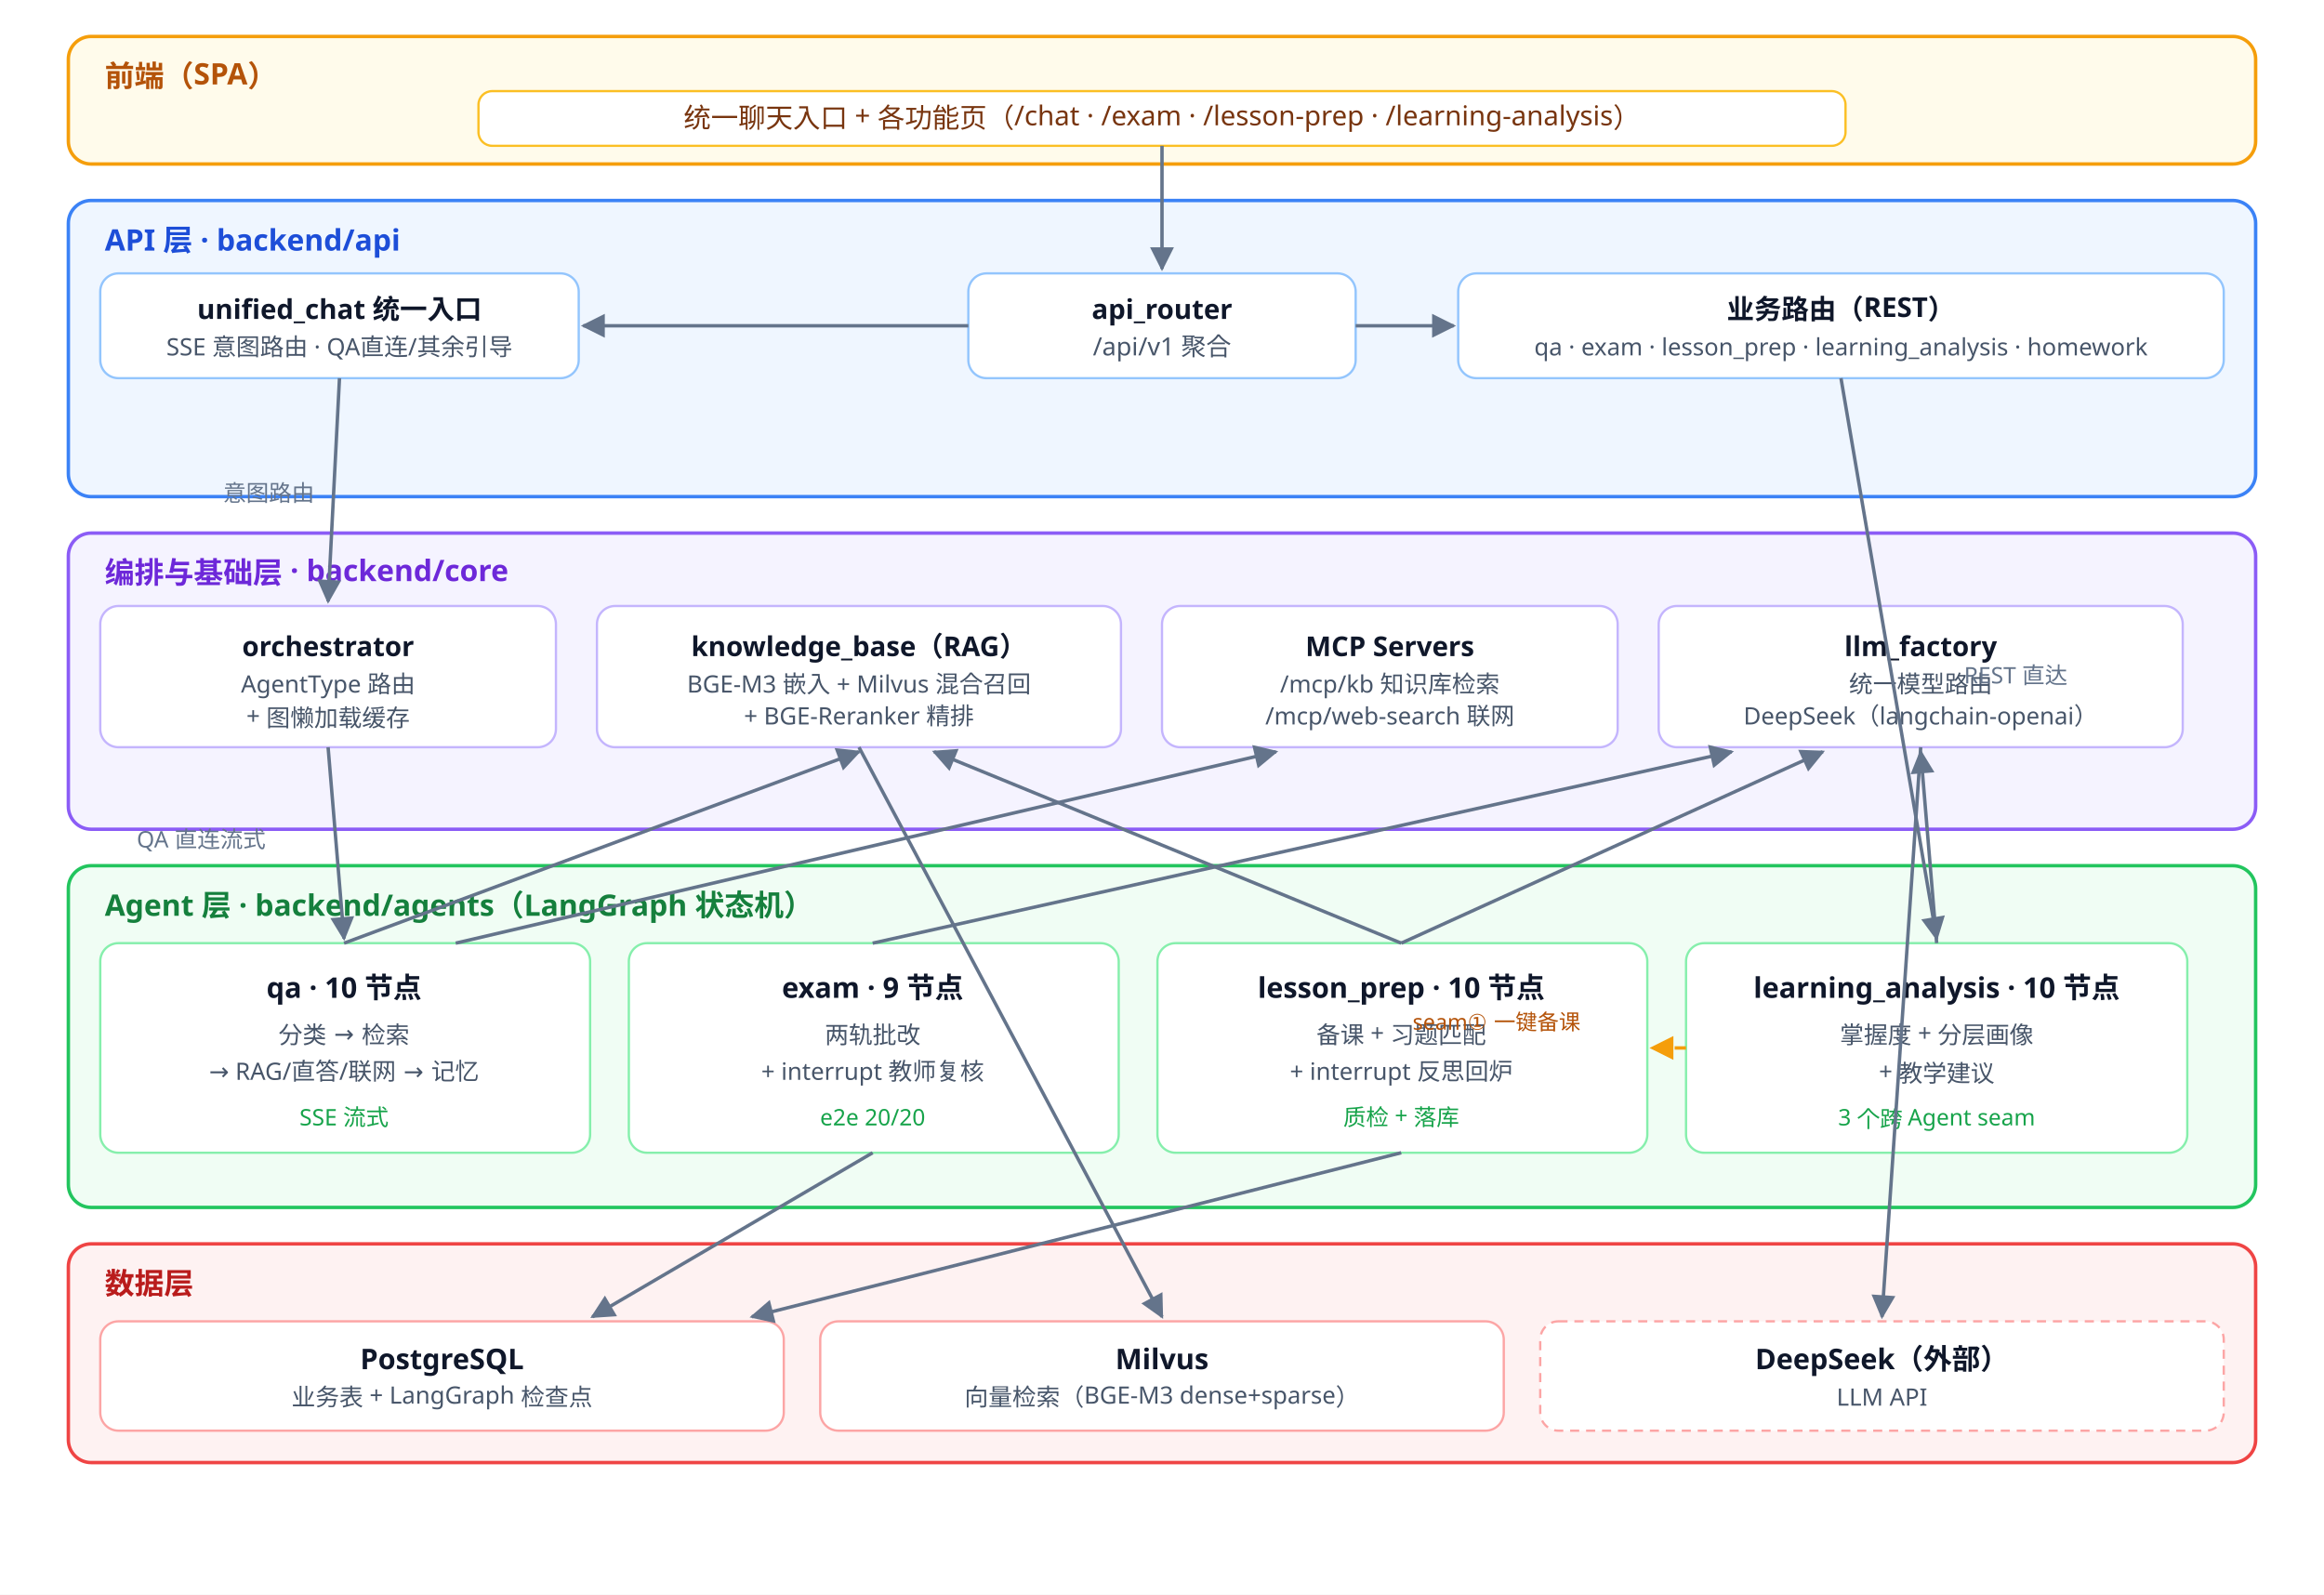
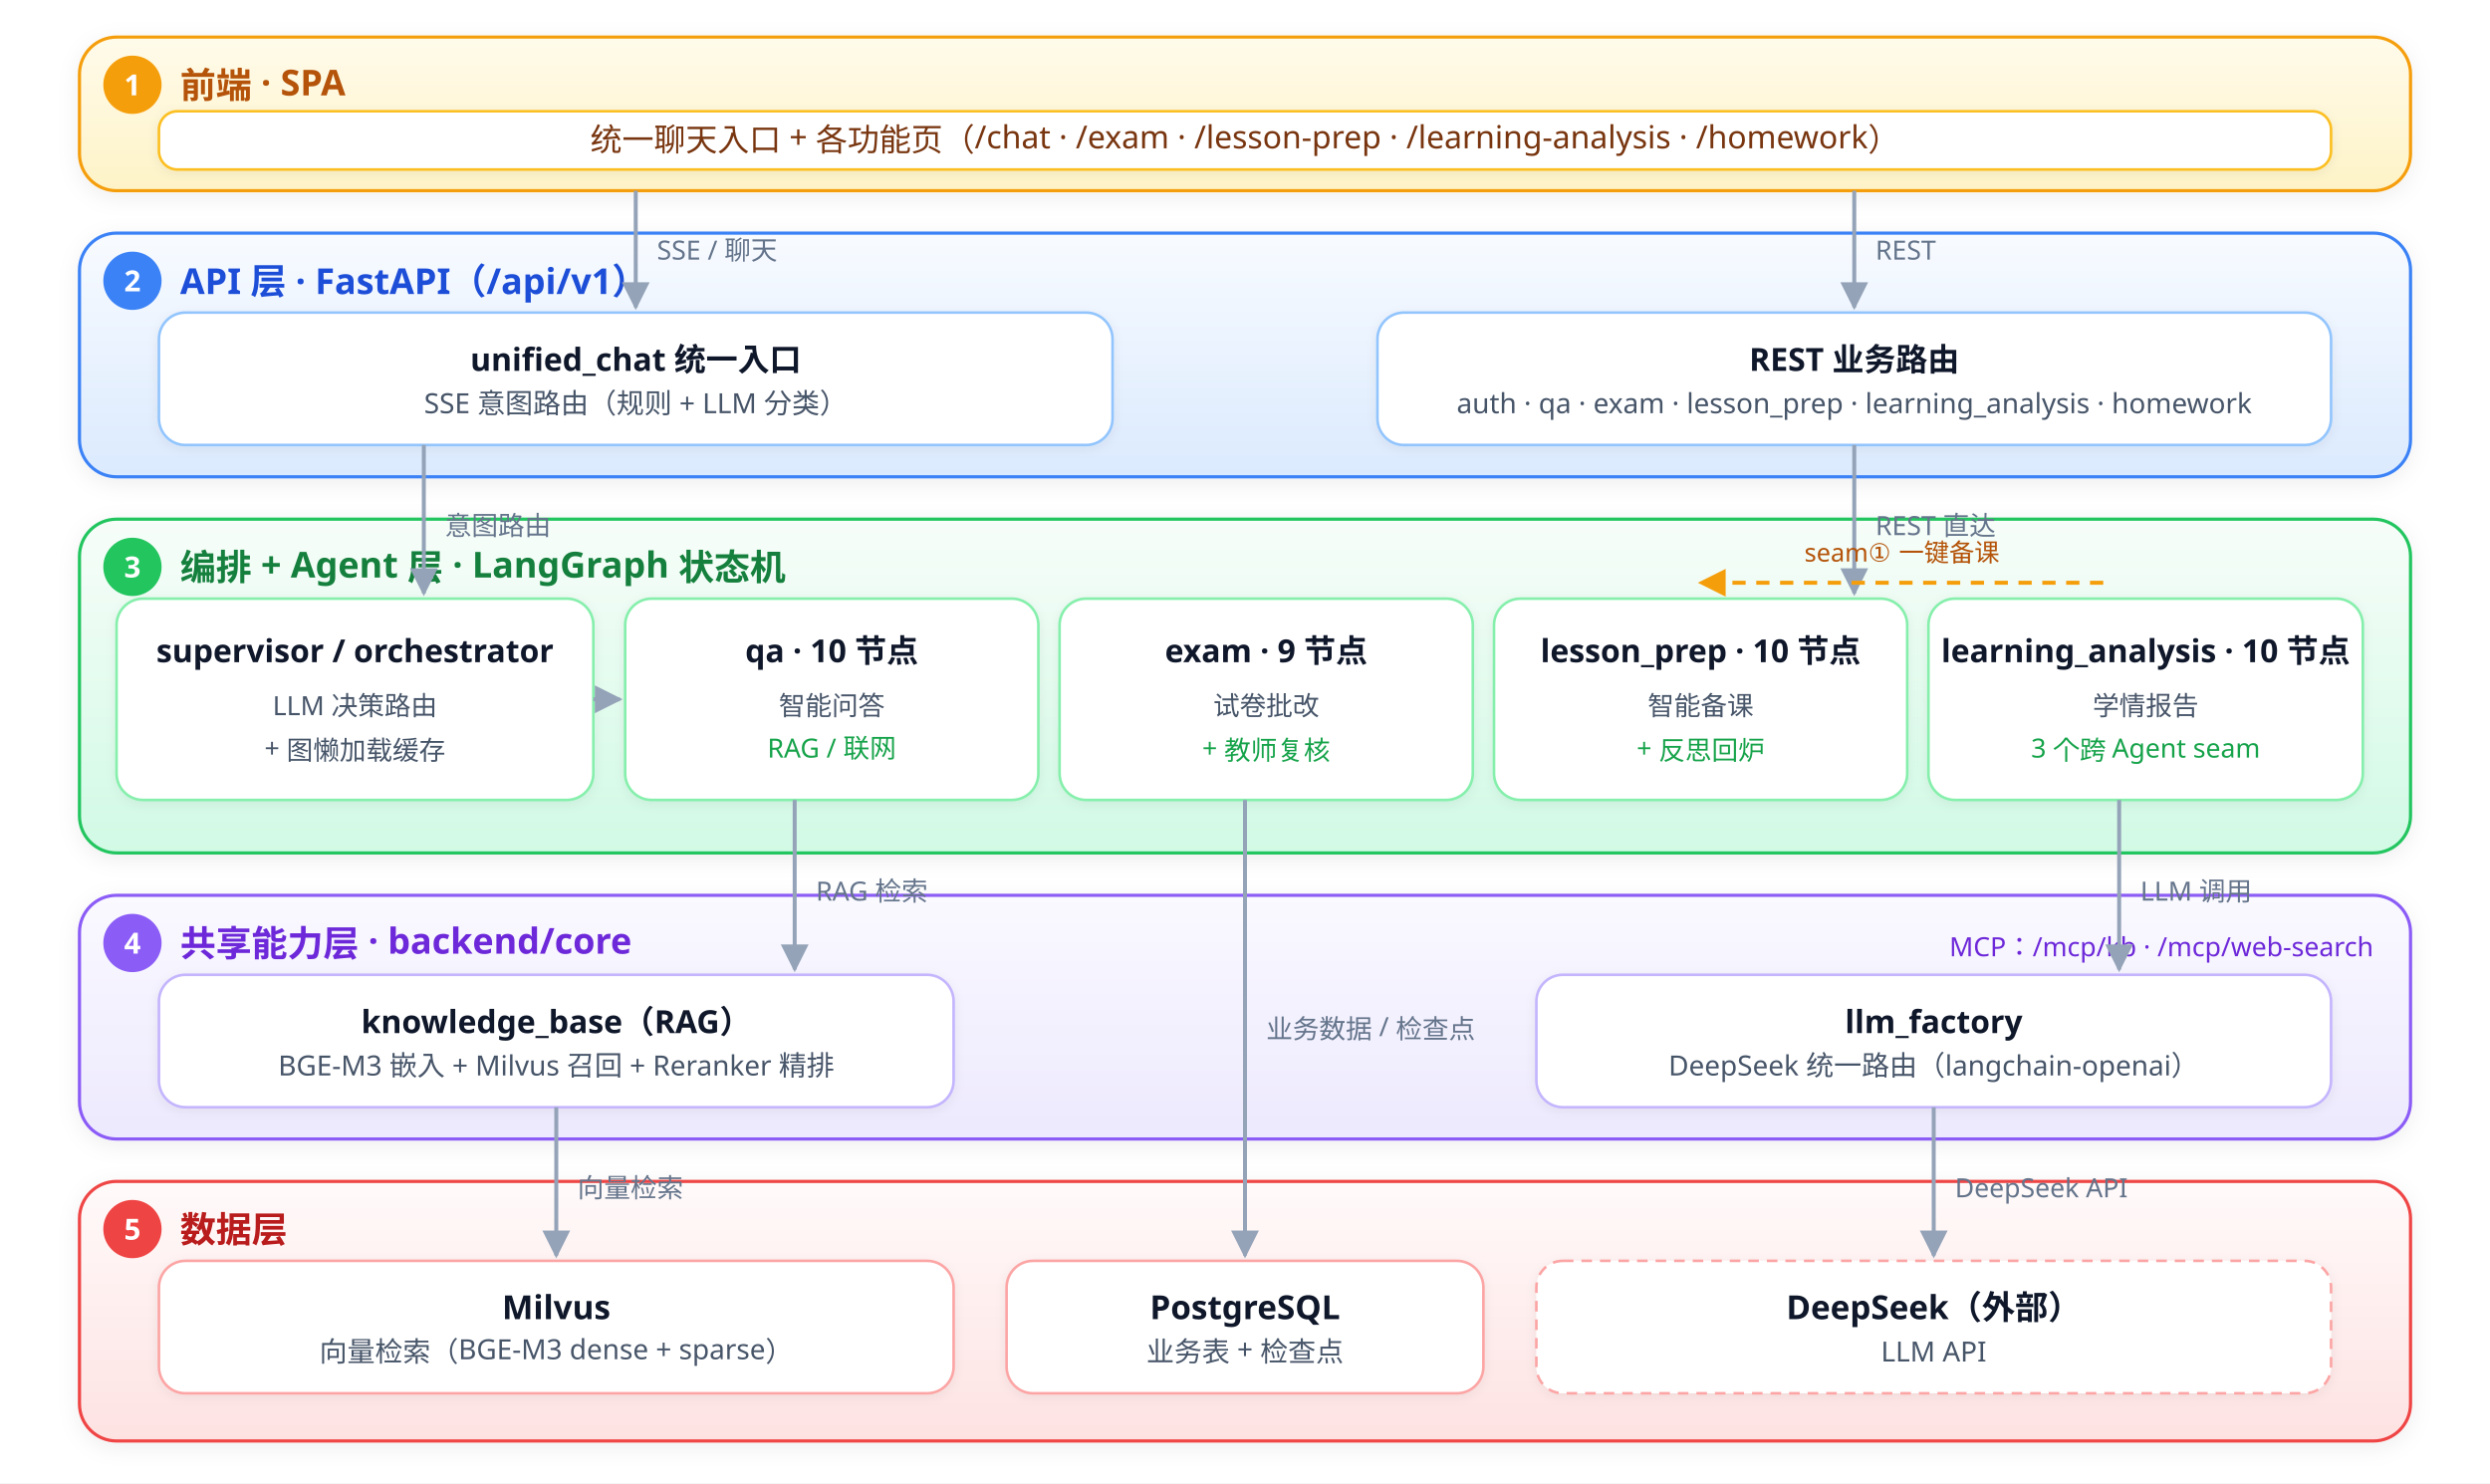
- <svg xmlns="http://www.w3.org/2000/svg" width="1020" height="700" viewBox="0 0 1020 700" font-family="'PingFang SC','Microsoft YaHei','Segoe UI',sans-serif">
+ <svg xmlns="http://www.w3.org/2000/svg" width="940" height="560" viewBox="0 0 940 560" font-family="'PingFang SC','Microsoft YaHei','Segoe UI',sans-serif">
  <defs>
    <marker id="arrow" viewBox="0 0 10 10" refX="9" refY="5" markerWidth="7" markerHeight="7" orient="auto-start-reverse">
-       <path d="M 0 0 L 10 5 L 0 10 z" fill="#64748b" />
+       <path d="M 0 0 L 10 5 L 0 10 z" fill="#94a3b8" />
    </marker>
    <marker id="arrow-accent" viewBox="0 0 10 10" refX="9" refY="5" markerWidth="7" markerHeight="7" orient="auto-start-reverse">
      <path d="M 0 0 L 10 5 L 0 10 z" fill="#f59e0b" />
    </marker>
+     <filter id="shadow" x="-10%" y="-20%" width="120%" height="140%">
+       <feDropShadow dx="0" dy="2" stdDeviation="4" flood-color="#0f172a" flood-opacity="0.07" />
+     </filter>
+     <filter id="shadow-sm" x="-10%" y="-20%" width="120%" height="140%">
+       <feDropShadow dx="0" dy="1" stdDeviation="2" flood-color="#0f172a" flood-opacity="0.06" />
+     </filter>
+     <linearGradient id="band1" x1="0" y1="0" x2="0" y2="1">
+       <stop offset="0" stop-color="#fffbeb" />
+       <stop offset="1" stop-color="#fef3c7" />
+     </linearGradient>
+     <linearGradient id="band2" x1="0" y1="0" x2="0" y2="1">
+       <stop offset="0" stop-color="#f8fbff" />
+       <stop offset="1" stop-color="#dbeafe" />
+     </linearGradient>
+     <linearGradient id="band3" x1="0" y1="0" x2="0" y2="1">
+       <stop offset="0" stop-color="#f7fdf9" />
+       <stop offset="1" stop-color="#d1fae5" />
+     </linearGradient>
+     <linearGradient id="band4" x1="0" y1="0" x2="0" y2="1">
+       <stop offset="0" stop-color="#faf9ff" />
+       <stop offset="1" stop-color="#ede9fe" />
+     </linearGradient>
+     <linearGradient id="band5" x1="0" y1="0" x2="0" y2="1">
+       <stop offset="0" stop-color="#fffafa" />
+       <stop offset="1" stop-color="#fee2e2" />
+     </linearGradient>
  </defs>
-   <rect x="0" y="0" width="1020" height="700" fill="#ffffff" />
-   <rect x="30" y="16" width="960" height="56" rx="10" fill="#fffbeb" stroke="#f59e0b" stroke-width="1.5" />
-   <text x="46" y="38" font-size="13" font-weight="700" fill="#b45309">前端（SPA）</text>
-   <rect x="210" y="40" width="600" height="24" rx="6" fill="#ffffff" stroke="#fbbf24" />
-   <text x="510" y="56" font-size="12" fill="#78350f" text-anchor="middle">统一聊天入口 + 各功能页（/chat · /exam · /lesson-prep · /learning-analysis）</text>
-   <rect x="30" y="88" width="960" height="130" rx="10" fill="#eff6ff" stroke="#3b82f6" stroke-width="1.5" />
-   <text x="46" y="110" font-size="13" font-weight="700" fill="#1d4ed8">API 层 · backend/api</text>
-   <rect x="425" y="120" width="170" height="46" rx="8" fill="#ffffff" stroke="#93c5fd" />
-   <text x="510" y="140" font-size="12" font-weight="700" fill="#0f172a" text-anchor="middle">api_router</text>
-   <text x="510" y="156" font-size="11" fill="#475569" text-anchor="middle">/api/v1 聚合</text>
-   <rect x="44" y="120" width="210" height="46" rx="8" fill="#ffffff" stroke="#93c5fd" />
-   <text x="149" y="140" font-size="12" font-weight="700" fill="#0f172a" text-anchor="middle">unified_chat 统一入口</text>
-   <text x="149" y="156" font-size="10.5" fill="#475569" text-anchor="middle">SSE 意图路由 · QA直连/其余引导</text>
-   <rect x="640" y="120" width="336" height="46" rx="8" fill="#ffffff" stroke="#93c5fd" />
-   <text x="808" y="140" font-size="12" font-weight="700" fill="#0f172a" text-anchor="middle">业务路由（REST）</text>
-   <text x="808" y="156" font-size="10.5" fill="#475569" text-anchor="middle">qa · exam · lesson_prep · learning_analysis · homework</text>
-   <rect x="30" y="234" width="960" height="130" rx="10" fill="#f5f3ff" stroke="#8b5cf6" stroke-width="1.5" />
-   <text x="46" y="256" font-size="13" font-weight="700" fill="#6d28d9">编排与基础层 · backend/core</text>
-   <rect x="44" y="266" width="200" height="62" rx="8" fill="#ffffff" stroke="#c4b5fd" />
-   <text x="144" y="288" font-size="12" font-weight="700" fill="#0f172a" text-anchor="middle">orchestrator</text>
-   <text x="144" y="304" font-size="10.5" fill="#475569" text-anchor="middle">AgentType 路由</text>
-   <text x="144" y="318" font-size="10.5" fill="#475569" text-anchor="middle">+ 图懒加载缓存</text>
-   <rect x="262" y="266" width="230" height="62" rx="8" fill="#ffffff" stroke="#c4b5fd" />
-   <text x="377" y="288" font-size="12" font-weight="700" fill="#0f172a" text-anchor="middle">knowledge_base（RAG）</text>
-   <text x="377" y="304" font-size="10.5" fill="#475569" text-anchor="middle">BGE-M3 嵌入 + Milvus 混合召回</text>
-   <text x="377" y="318" font-size="10.5" fill="#475569" text-anchor="middle">+ BGE-Reranker 精排</text>
-   <rect x="510" y="266" width="200" height="62" rx="8" fill="#ffffff" stroke="#c4b5fd" />
-   <text x="610" y="288" font-size="12" font-weight="700" fill="#0f172a" text-anchor="middle">MCP Servers</text>
-   <text x="610" y="304" font-size="10.5" fill="#475569" text-anchor="middle">/mcp/kb 知识库检索</text>
-   <text x="610" y="318" font-size="10.5" fill="#475569" text-anchor="middle">/mcp/web-search 联网</text>
-   <rect x="728" y="266" width="230" height="62" rx="8" fill="#ffffff" stroke="#c4b5fd" />
-   <text x="843" y="288" font-size="12" font-weight="700" fill="#0f172a" text-anchor="middle">llm_factory</text>
-   <text x="843" y="304" font-size="10.5" fill="#475569" text-anchor="middle">统一模型路由</text>
-   <text x="843" y="318" font-size="10.5" fill="#475569" text-anchor="middle">DeepSeek（langchain-openai）</text>
-   <rect x="30" y="380" width="960" height="150" rx="10" fill="#f0fdf4" stroke="#22c55e" stroke-width="1.5" />
-   <text x="46" y="402" font-size="13" font-weight="700" fill="#15803d">Agent 层 · backend/agents（LangGraph 状态机）</text>
-   <rect x="44" y="414" width="215" height="92" rx="8" fill="#ffffff" stroke="#86efac" />
-   <text x="151" y="438" font-size="12.5" font-weight="700" fill="#0f172a" text-anchor="middle">qa · 10 节点</text>
-   <text x="151" y="458" font-size="10.5" fill="#475569" text-anchor="middle">分类 → 检索</text>
-   <text x="151" y="474" font-size="10.5" fill="#475569" text-anchor="middle">→ RAG/直答/联网 → 记忆</text>
-   <text x="151" y="494" font-size="10" fill="#16a34a" text-anchor="middle">SSE 流式</text>
-   <rect x="276" y="414" width="215" height="92" rx="8" fill="#ffffff" stroke="#86efac" />
-   <text x="383" y="438" font-size="12.5" font-weight="700" fill="#0f172a" text-anchor="middle">exam · 9 节点</text>
-   <text x="383" y="458" font-size="10.5" fill="#475569" text-anchor="middle">两轨批改</text>
-   <text x="383" y="474" font-size="10.5" fill="#475569" text-anchor="middle">+ interrupt 教师复核</text>
-   <text x="383" y="494" font-size="10" fill="#16a34a" text-anchor="middle">e2e 20/20</text>
-   <rect x="508" y="414" width="215" height="92" rx="8" fill="#ffffff" stroke="#86efac" />
-   <text x="615" y="438" font-size="12.5" font-weight="700" fill="#0f172a" text-anchor="middle">lesson_prep · 10 节点</text>
-   <text x="615" y="458" font-size="10.5" fill="#475569" text-anchor="middle">备课 + 习题匹配</text>
-   <text x="615" y="474" font-size="10.5" fill="#475569" text-anchor="middle">+ interrupt 反思回炉</text>
-   <text x="615" y="494" font-size="10" fill="#16a34a" text-anchor="middle">质检 + 落库</text>
-   <rect x="740" y="414" width="220" height="92" rx="8" fill="#ffffff" stroke="#86efac" />
-   <text x="850" y="438" font-size="12.5" font-weight="700" fill="#0f172a" text-anchor="middle">learning_analysis · 10 节点</text>
-   <text x="850" y="458" font-size="10.5" fill="#475569" text-anchor="middle">掌握度 + 分层画像</text>
-   <text x="850" y="474" font-size="10.5" fill="#475569" text-anchor="middle">+ 教学建议</text>
-   <text x="850" y="494" font-size="10" fill="#16a34a" text-anchor="middle">3 个跨 Agent seam</text>
-   <rect x="30" y="546" width="960" height="96" rx="10" fill="#fef2f2" stroke="#ef4444" stroke-width="1.5" />
-   <text x="46" y="568" font-size="13" font-weight="700" fill="#b91c1c">数据层</text>
-   <rect x="44" y="580" width="300" height="48" rx="8" fill="#ffffff" stroke="#fca5a5" />
-   <text x="194" y="601" font-size="12.5" font-weight="700" fill="#0f172a" text-anchor="middle">PostgreSQL</text>
-   <text x="194" y="617" font-size="10.5" fill="#475569" text-anchor="middle">业务表 + LangGraph 检查点</text>
-   <rect x="360" y="580" width="300" height="48" rx="8" fill="#ffffff" stroke="#fca5a5" />
-   <text x="510" y="601" font-size="12.5" font-weight="700" fill="#0f172a" text-anchor="middle">Milvus</text>
-   <text x="510" y="617" font-size="10.5" fill="#475569" text-anchor="middle">向量检索（BGE-M3 dense+sparse）</text>
-   <rect x="676" y="580" width="300" height="48" rx="8" fill="#ffffff" stroke="#fca5a5" stroke-dasharray="4,3" />
-   <text x="826" y="601" font-size="12.5" font-weight="700" fill="#0f172a" text-anchor="middle">DeepSeek（外部）</text>
-   <text x="826" y="617" font-size="10.5" fill="#475569" text-anchor="middle">LLM API</text>
-   <line x1="510" y1="64" x2="510" y2="118" stroke="#64748b" stroke-width="1.5" marker-end="url(#arrow)" />
-   <line x1="425" y1="143" x2="256" y2="143" stroke="#64748b" stroke-width="1.5" marker-end="url(#arrow)" />
-   <line x1="595" y1="143" x2="638" y2="143" stroke="#64748b" stroke-width="1.5" marker-end="url(#arrow)" />
-   <line x1="149" y1="166" x2="144" y2="264" stroke="#64748b" stroke-width="1.5" marker-end="url(#arrow)" />
-   <text x="98" y="220" font-size="10" fill="#64748b">意图路由</text>
-   <line x1="144" y1="328" x2="151" y2="412" stroke="#64748b" stroke-width="1.5" marker-end="url(#arrow)" />
-   <text x="60" y="372" font-size="10" fill="#64748b">QA 直连流式</text>
-   <line x1="808" y1="166" x2="850" y2="412" stroke="#64748b" stroke-width="1.5" marker-end="url(#arrow)" />
-   <text x="862" y="300" font-size="10" fill="#64748b">REST 直达</text>
-   <line x1="151" y1="414" x2="377" y2="330" stroke="#64748b" stroke-width="1.5" marker-end="url(#arrow)" />
-   <line x1="200" y1="414" x2="560" y2="330" stroke="#64748b" stroke-width="1.5" marker-end="url(#arrow)" />
-   <line x1="615" y1="414" x2="410" y2="330" stroke="#64748b" stroke-width="1.5" marker-end="url(#arrow)" />
-   <line x1="383" y1="414" x2="760" y2="330" stroke="#64748b" stroke-width="1.5" marker-end="url(#arrow)" />
-   <line x1="615" y1="414" x2="800" y2="330" stroke="#64748b" stroke-width="1.5" marker-end="url(#arrow)" />
-   <line x1="850" y1="414" x2="843" y2="330" stroke="#64748b" stroke-width="1.5" marker-end="url(#arrow)" />
-   <line x1="843" y1="328" x2="826" y2="578" stroke="#64748b" stroke-width="1.5" marker-end="url(#arrow)" />
-   <line x1="377" y1="328" x2="510" y2="578" stroke="#64748b" stroke-width="1.5" marker-end="url(#arrow)" />
-   <line x1="383" y1="506" x2="260" y2="578" stroke="#64748b" stroke-width="1.5" marker-end="url(#arrow)" />
-   <line x1="615" y1="506" x2="330" y2="578" stroke="#64748b" stroke-width="1.5" marker-end="url(#arrow)" />
-   <path d="M 740 460 L 725 460" fill="none" stroke="#f59e0b" stroke-width="1.5" stroke-dasharray="5,4" marker-end="url(#arrow-accent)" />
-   <text x="620" y="452" font-size="9.5" fill="#b45309">seam① 一键备课</text>
+   <rect x="0" y="0" width="940" height="560" fill="#ffffff" />
+   <rect x="30" y="14" width="880" height="58" rx="14" fill="url(#band1)" stroke="#f59e0b" stroke-width="1.2" filter="url(#shadow)" />
+   <circle cx="50" cy="32" r="11" fill="#f59e0b" />
+   <text x="50" y="36" font-size="11" font-weight="700" fill="#ffffff" text-anchor="middle">1</text>
+   <text x="68" y="37" font-size="13.5" font-weight="700" fill="#b45309">前端 · SPA</text>
+   <rect x="60" y="42" width="820" height="22" rx="7" fill="#ffffff" stroke="#fbbf24" filter="url(#shadow-sm)" />
+   <text x="470" y="57" font-size="12" fill="#78350f" text-anchor="middle">统一聊天入口 + 各功能页（/chat · /exam · /lesson-prep · /learning-analysis · /homework）</text>
+   <rect x="30" y="88" width="880" height="92" rx="14" fill="url(#band2)" stroke="#3b82f6" stroke-width="1.2" filter="url(#shadow)" />
+   <circle cx="50" cy="106" r="11" fill="#3b82f6" />
+   <text x="50" y="110" font-size="11" font-weight="700" fill="#ffffff" text-anchor="middle">2</text>
+   <text x="68" y="111" font-size="13.5" font-weight="700" fill="#1d4ed8">API 层 · FastAPI（/api/v1）</text>
+   <rect x="60" y="118" width="360" height="50" rx="10" fill="#ffffff" stroke="#93c5fd" filter="url(#shadow-sm)" />
+   <text x="240" y="140" font-size="12" font-weight="700" fill="#0f172a" text-anchor="middle">unified_chat 统一入口</text>
+   <text x="240" y="156" font-size="10.5" fill="#475569" text-anchor="middle">SSE 意图路由（规则 + LLM 分类）</text>
+   <rect x="520" y="118" width="360" height="50" rx="10" fill="#ffffff" stroke="#93c5fd" filter="url(#shadow-sm)" />
+   <text x="700" y="140" font-size="12" font-weight="700" fill="#0f172a" text-anchor="middle">REST 业务路由</text>
+   <text x="700" y="156" font-size="10.5" fill="#475569" text-anchor="middle">auth · qa · exam · lesson_prep · learning_analysis · homework</text>
+   <rect x="30" y="196" width="880" height="126" rx="14" fill="url(#band3)" stroke="#22c55e" stroke-width="1.2" filter="url(#shadow)" />
+   <circle cx="50" cy="214" r="11" fill="#22c55e" />
+   <text x="50" y="218" font-size="11" font-weight="700" fill="#ffffff" text-anchor="middle">3</text>
+   <text x="68" y="219" font-size="13.5" font-weight="700" fill="#15803d">编排 + Agent 层 · LangGraph 状态机</text>
+   <rect x="44" y="226" width="180" height="76" rx="10" fill="#ffffff" stroke="#86efac" filter="url(#shadow-sm)" />
+   <text x="134" y="250" font-size="12" font-weight="700" fill="#0f172a" text-anchor="middle">supervisor / orchestrator</text>
+   <text x="134" y="270" font-size="10" fill="#475569" text-anchor="middle">LLM 决策路由</text>
+   <text x="134" y="286" font-size="10" fill="#475569" text-anchor="middle">+ 图懒加载缓存</text>
+   <rect x="236" y="226" width="156" height="76" rx="10" fill="#ffffff" stroke="#86efac" filter="url(#shadow-sm)" />
+   <text x="314" y="250" font-size="12" font-weight="700" fill="#0f172a" text-anchor="middle">qa · 10 节点</text>
+   <text x="314" y="270" font-size="10" fill="#475569" text-anchor="middle">智能问答</text>
+   <text x="314" y="286" font-size="10" fill="#16a34a" text-anchor="middle">RAG / 联网</text>
+   <rect x="400" y="226" width="156" height="76" rx="10" fill="#ffffff" stroke="#86efac" filter="url(#shadow-sm)" />
+   <text x="478" y="250" font-size="12" font-weight="700" fill="#0f172a" text-anchor="middle">exam · 9 节点</text>
+   <text x="478" y="270" font-size="10" fill="#475569" text-anchor="middle">试卷批改</text>
+   <text x="478" y="286" font-size="10" fill="#16a34a" text-anchor="middle">+ 教师复核</text>
+   <rect x="564" y="226" width="156" height="76" rx="10" fill="#ffffff" stroke="#86efac" filter="url(#shadow-sm)" />
+   <text x="642" y="250" font-size="12" font-weight="700" fill="#0f172a" text-anchor="middle">lesson_prep · 10 节点</text>
+   <text x="642" y="270" font-size="10" fill="#475569" text-anchor="middle">智能备课</text>
+   <text x="642" y="286" font-size="10" fill="#16a34a" text-anchor="middle">+ 反思回炉</text>
+   <rect x="728" y="226" width="164" height="76" rx="10" fill="#ffffff" stroke="#86efac" filter="url(#shadow-sm)" />
+   <text x="810" y="250" font-size="12" font-weight="700" fill="#0f172a" text-anchor="middle">learning_analysis · 10 节点</text>
+   <text x="810" y="270" font-size="10" fill="#475569" text-anchor="middle">学情报告</text>
+   <text x="810" y="286" font-size="10" fill="#16a34a" text-anchor="middle">3 个跨 Agent seam</text>
+   <rect x="30" y="338" width="880" height="92" rx="14" fill="url(#band4)" stroke="#8b5cf6" stroke-width="1.2" filter="url(#shadow)" />
+   <circle cx="50" cy="356" r="11" fill="#8b5cf6" />
+   <text x="50" y="360" font-size="11" font-weight="700" fill="#ffffff" text-anchor="middle">4</text>
+   <text x="68" y="361" font-size="13.5" font-weight="700" fill="#6d28d9">共享能力层 · backend/core</text>
+   <text x="896" y="361" font-size="10" fill="#6d28d9" text-anchor="end">MCP：/mcp/kb · /mcp/web-search</text>
+   <rect x="60" y="368" width="300" height="50" rx="10" fill="#ffffff" stroke="#c4b5fd" filter="url(#shadow-sm)" />
+   <text x="210" y="390" font-size="12" font-weight="700" fill="#0f172a" text-anchor="middle">knowledge_base（RAG）</text>
+   <text x="210" y="406" font-size="10.5" fill="#475569" text-anchor="middle">BGE-M3 嵌入 + Milvus 召回 + Reranker 精排</text>
+   <rect x="580" y="368" width="300" height="50" rx="10" fill="#ffffff" stroke="#c4b5fd" filter="url(#shadow-sm)" />
+   <text x="730" y="390" font-size="12" font-weight="700" fill="#0f172a" text-anchor="middle">llm_factory</text>
+   <text x="730" y="406" font-size="10.5" fill="#475569" text-anchor="middle">DeepSeek 统一路由（langchain-openai）</text>
+   <rect x="30" y="446" width="880" height="98" rx="14" fill="url(#band5)" stroke="#ef4444" stroke-width="1.2" filter="url(#shadow)" />
+   <circle cx="50" cy="464" r="11" fill="#ef4444" />
+   <text x="50" y="468" font-size="11" font-weight="700" fill="#ffffff" text-anchor="middle">5</text>
+   <text x="68" y="469" font-size="13.5" font-weight="700" fill="#b91c1c">数据层</text>
+   <rect x="60" y="476" width="300" height="50" rx="10" fill="#ffffff" stroke="#fca5a5" filter="url(#shadow-sm)" />
+   <text x="210" y="498" font-size="12.5" font-weight="700" fill="#0f172a" text-anchor="middle">Milvus</text>
+   <text x="210" y="514" font-size="10.5" fill="#475569" text-anchor="middle">向量检索（BGE-M3 dense + sparse）</text>
+   <rect x="380" y="476" width="180" height="50" rx="10" fill="#ffffff" stroke="#fca5a5" filter="url(#shadow-sm)" />
+   <text x="470" y="498" font-size="12.5" font-weight="700" fill="#0f172a" text-anchor="middle">PostgreSQL</text>
+   <text x="470" y="514" font-size="10.5" fill="#475569" text-anchor="middle">业务表 + 检查点</text>
+   <rect x="580" y="476" width="300" height="50" rx="10" fill="#ffffff" stroke="#fca5a5" stroke-dasharray="4,3" filter="url(#shadow-sm)" />
+   <text x="730" y="498" font-size="12.5" font-weight="700" fill="#0f172a" text-anchor="middle">DeepSeek（外部）</text>
+   <text x="730" y="514" font-size="10.5" fill="#475569" text-anchor="middle">LLM API</text>
+   <line x1="240" y1="72" x2="240" y2="116" stroke="#94a3b8" stroke-width="1.5" marker-end="url(#arrow)" />
+   <text x="248" y="98" font-size="10" fill="#64748b">SSE / 聊天</text>
+   <line x1="700" y1="72" x2="700" y2="116" stroke="#94a3b8" stroke-width="1.5" marker-end="url(#arrow)" />
+   <text x="708" y="98" font-size="10" fill="#64748b">REST</text>
+   <line x1="160" y1="168" x2="160" y2="224" stroke="#94a3b8" stroke-width="1.5" marker-end="url(#arrow)" />
+   <text x="168" y="202" font-size="10" fill="#64748b">意图路由</text>
+   <line x1="224" y1="264" x2="234" y2="264" stroke="#94a3b8" stroke-width="1.5" marker-end="url(#arrow)" />
+   <line x1="700" y1="168" x2="700" y2="224" stroke="#94a3b8" stroke-width="1.5" marker-end="url(#arrow)" />
+   <text x="708" y="202" font-size="10" fill="#64748b">REST 直达</text>
+   <line x1="300" y1="302" x2="300" y2="366" stroke="#94a3b8" stroke-width="1.5" marker-end="url(#arrow)" />
+   <text x="308" y="340" font-size="10" fill="#64748b">RAG 检索</text>
+   <line x1="800" y1="302" x2="800" y2="366" stroke="#94a3b8" stroke-width="1.5" marker-end="url(#arrow)" />
+   <text x="808" y="340" font-size="10" fill="#64748b">LLM 调用</text>
+   <line x1="470" y1="302" x2="470" y2="474" stroke="#94a3b8" stroke-width="1.5" marker-end="url(#arrow)" />
+   <text x="478" y="392" font-size="10" fill="#64748b">业务数据 / 检查点</text>
+   <line x1="210" y1="418" x2="210" y2="474" stroke="#94a3b8" stroke-width="1.5" marker-end="url(#arrow)" />
+   <text x="218" y="452" font-size="10" fill="#64748b">向量检索</text>
+   <line x1="730" y1="418" x2="730" y2="474" stroke="#94a3b8" stroke-width="1.5" marker-end="url(#arrow)" />
+   <text x="738" y="452" font-size="10" fill="#64748b">DeepSeek API</text>
+   <line x1="794" y1="220" x2="642" y2="220" stroke="#f59e0b" stroke-width="1.5" stroke-dasharray="5,4" marker-end="url(#arrow-accent)" />
+   <text x="718" y="212" font-size="9.5" fill="#b45309" text-anchor="middle">seam① 一键备课</text>
</svg>
